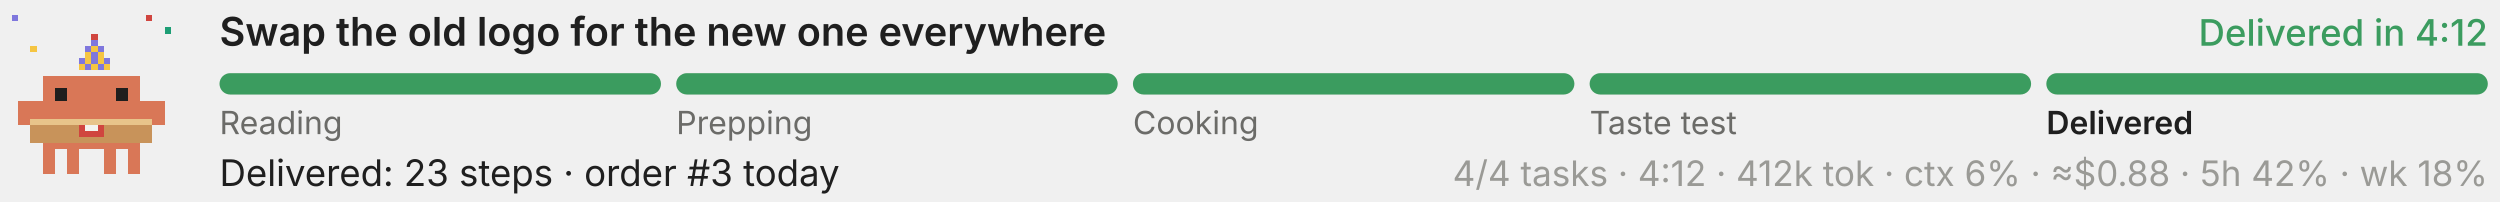
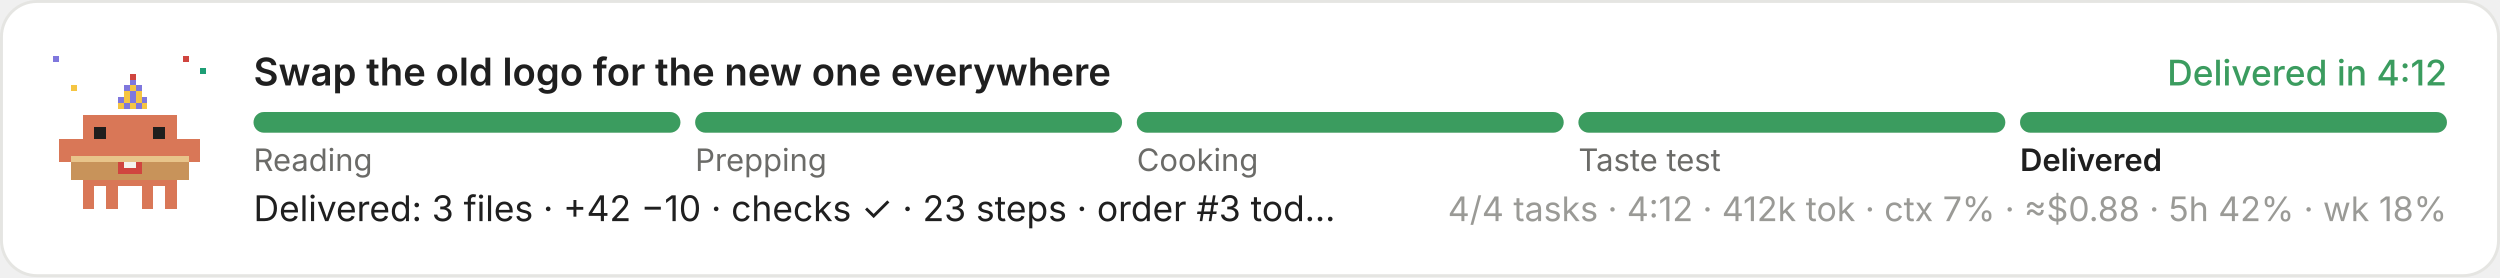
- <svg xmlns="http://www.w3.org/2000/svg" width="820" height="66" viewBox="0 0 820 66">
-   <style>
+ <svg xmlns="http://www.w3.org/2000/svg" width="848" height="94" viewBox="0 0 848 94">
+   <style>.bgc{fill:#ffffff;stroke:#e5e5e2}@media (prefers-color-scheme: dark){.bgc{fill:#1f1f1e;stroke:#30302e}}</style>
+   <rect class="bgc" x="0.5" y="0.5" width="847" height="93" rx="12" />
+   <g transform="translate(14,14)">
+     <style>
.t{fill:#1f1f1f}.s{fill:#6b6b68}.m{fill:#9a9a96}.k{fill:#e7e5e0}
@media (prefers-color-scheme: dark){.t{fill:#ececec}.s{fill:#a8a8a4}.m{fill:#7d7d79}.k{fill:#30302e}}
.now{animation:pulse 1s ease-in-out infinite}@keyframes pulse{50%{opacity:.45}}
@media (prefers-reduced-motion: reduce){.now{animation:none}}
</style>
-   <style>.cf{transform-origin:72px 0;transform:scaleX(1)}@keyframes fill{from{transform:scaleX(1)}to{transform:scaleX(1)}}@media (prefers-reduced-motion: reduce){.cf{animation:none}}</style>
-   <style>
+     <style>.cf{transform-origin:72px 0;transform:scaleX(1)}@keyframes fill{from{transform:scaleX(1)}to{transform:scaleX(1)}}@media (prefers-reduced-motion: reduce){.cf{animation:none}}</style>
+     <style>
.run,.run g{transform-box:fill-box}
.run .la{animation:st .5s steps(1) infinite}.run .lb{animation:st .5s steps(1) infinite -.25s}
.run .bd{animation:bob .5s steps(1) infinite -.125s}
@keyframes st{50%{transform:translateY(-1px)}}@keyframes bob{50%{transform:translateY(1px)}}
@keyframes blink{50%{opacity:.15}}
.a-order.run .it{animation:bob .5s steps(1) infinite}
.a-read.run .la,.a-read.run .lb,.a-read.run .bd{animation:none}
.a-read.run .pg{transform-origin:0 50%;animation:page 1s ease-in-out infinite}
@keyframes page{0%,30%{transform:scaleX(1)}60%,100%{transform:scaleX(-1)}}
.a-search.run .it{animation:scan 1s steps(1) infinite}.a-search.run .gl{animation:blink 1s steps(1) infinite -.5s}
@keyframes scan{25%{transform:translate(-1px,1px)}50%{transform:translate(-2px,2px)}75%{transform:translate(-1px,1px)}}
.a-explore.run .it{transform-origin:0 100%;animation:sweep 1s ease-in-out infinite}
@keyframes sweep{50%{transform:rotate(-14deg)}}
.a-web.run{transform-origin:50% 100%;animation:sway 1s ease-in-out infinite}
.a-web.run .la,.a-web.run .lb,.a-web.run .bd{animation:none}
.a-web.run .wv{animation:wave 1s steps(2) infinite}
@keyframes sway{25%{transform:rotate(-3deg)}75%{transform:rotate(3deg)}}@keyframes wave{50%{transform:translateX(-2px)}}
.a-plan.run .it{animation:scribble .5s steps(1) infinite}
@keyframes scribble{25%{transform:translate(-1px,1px)}50%{transform:translate(1px,0)}75%{transform:translate(0,1px)}}
.a-think.run .la,.a-think.run .lb{animation:none}
.a-think.run .d1{animation:blink 1s steps(1) infinite}.a-think.run .d2{animation:blink 1s steps(1) infinite -.66s}.a-think.run .d3{animation:blink 1s steps(1) infinite -.33s}
.a-cook.run .pan{transform-origin:0 50%;animation:tilt 1s ease-in-out infinite}
.a-cook.run .egg{animation:flip 1s ease-in-out infinite}
@keyframes tilt{20%,40%{transform:rotate(-12deg)}}@keyframes flip{30%{transform:translateY(-5px) scaleY(-1)}60%{transform:translateY(0)}}
.a-build.run .it{transform-origin:50% 100%;animation:hammer .5s ease-in infinite}
@keyframes hammer{50%{transform:rotate(-35deg)}}
.a-paint.run .it,.a-paint.run .tip{transform-origin:50% 100%;animation:brush .5s ease-in-out infinite}
.a-paint.run .tip rect{animation:hue 1s steps(1) infinite}
@keyframes brush{50%{transform:rotate(18deg)}}@keyframes hue{0%{fill:#7F77DD}33%{fill:#D0453F}66%{fill:#1D9E75}}
.a-quill.run .it{transform-origin:0 100%;animation:write .5s ease-in-out infinite}
@keyframes write{50%{transform:rotate(10deg) translateX(1px)}}
.a-tinker.run .it{transform-origin:100% 100%;animation:twist .5s ease-in-out infinite}
.a-tinker.run .gr{transform-origin:50% 50%;animation:spin 1s linear infinite}
@keyframes twist{50%{transform:rotate(-35deg)}}@keyframes spin{to{transform:rotate(90deg)}}
.a-test.run .it{transform-origin:50% 100%;animation:swirl .5s ease-in-out infinite}
.a-test.run .b1{animation:rise 1s linear infinite}.a-test.run .b2{animation:rise 1s linear infinite -.5s}
@keyframes swirl{25%{transform:rotate(-8deg)}75%{transform:rotate(8deg)}}@keyframes rise{0%{transform:translateY(2px);opacity:1}100%{transform:translateY(-3px);opacity:0}}
.a-terminal.run .la,.a-terminal.run .lb,.a-terminal.run .bd{animation:none}
.a-terminal.run .ta{animation:st .25s steps(1) infinite}.a-terminal.run .tb{animation:st .25s steps(1) infinite -.125s}
.a-terminal.run .cur{animation:blink .5s steps(1) infinite}
.a-install.run .la{animation-duration:.25s}.a-install.run .lb{animation-duration:.25s;animation-delay:-.125s}
.a-install.run .bx{animation:bob .25s steps(1) infinite}
.a-git.run .it{animation:bob .5s steps(1) infinite}
.a-juggle.run .la,.a-juggle.run .lb{animation:none}
.a-juggle.run .ta{animation:st .5s steps(1) infinite}.a-juggle.run .tb{animation:st .5s steps(1) infinite -.25s}
.a-juggle.run .j1{animation:hop 1s ease-in-out infinite}.a-juggle.run .j2{animation:hop 1s ease-in-out infinite -.33s}.a-juggle.run .j3{animation:hop 1s ease-in-out infinite -.66s}
@keyframes hop{50%{transform:translateY(-4px)}}
.a-wait.run .la,.a-wait.run .lb{animation:none}
.a-wait.run .sg{transform-origin:50% 100%;animation:sway 1s ease-in-out infinite}
.a-deliver.run .la{animation-duration:.25s}.a-deliver.run .lb{animation-duration:.25s;animation-delay:-.125s}
.a-deliver.run .c1,.a-deliver.run .c2,.a-deliver.run .c3,.a-deliver.run .c4{animation:fall 1s linear infinite}
.a-deliver.run .c2{animation-delay:-.25s}.a-deliver.run .c3{animation-delay:-.5s}.a-deliver.run .c4{animation-delay:-.75s}
@keyframes fall{0%{transform:translateY(0);opacity:1}100%{transform:translateY(8px);opacity:0}}
.a-oops.run .la,.a-oops.run .lb,.a-oops.run .bd{animation:none}
.a-oops.run .dr{animation:fall 1s linear infinite}
@media (prefers-reduced-motion: reduce){.run,.run g,.run rect{animation:none!important}}
</style>
-   <style>
- .hop{animation:hop2 1200ms ease-out 1 both}
- @keyframes hop2{0%{transform:translateY(0)}20%{transform:translateY(-8px)}40%{transform:translateY(0)}55%{transform:translateY(-3px)}70%,100%{transform:translateY(0)}}
- .sp{transform-box:fill-box;transform-origin:50% 50%;opacity:0;animation:spark 1200ms ease-out 1 both}
- @keyframes spark{0%{opacity:0;transform:scale(.3)}25%{opacity:1;transform:scale(1.15)}100%{opacity:0;transform:translateY(-6px) scale(.6)}}
- @media (prefers-reduced-motion: reduce){.hop,.sp{animation:none}}
- </style>
-   <g class="hop" style="animation-delay:-0ms">
    <g transform="translate(0,5) scale(2)" shape-rendering="crispEdges">
      <g class="a-deliver run">
        <g class="bd">
          <rect x="7" y="10" width="16" height="12" fill="#D97757" />
          <rect x="3" y="14" width="4" height="4" fill="#D97757" />
          <rect x="23" y="14" width="4" height="4" fill="#D97757" />
          <rect x="9" y="12" width="2" height="2" fill="#1F1E1D" />
          <rect x="19" y="12" width="2" height="2" fill="#1F1E1D" />
          <rect x="15" y="3" width="1" height="1" fill="#D0453F" />
          <rect x="15" y="4" width="1" height="1" fill="#7F77DD" />
          <rect x="14" y="5" width="1" height="1" fill="#7F77DD" />
          <rect x="15" y="5" width="1" height="1" fill="#F5C542" />
          <rect x="16" y="5" width="1" height="1" fill="#7F77DD" />
          <rect x="14" y="6" width="1" height="1" fill="#F5C542" />
          <rect x="15" y="6" width="1" height="1" fill="#7F77DD" />
          <rect x="16" y="6" width="1" height="1" fill="#F5C542" />
          <rect x="13" y="7" width="1" height="1" fill="#7F77DD" />
          <rect x="14" y="7" width="1" height="1" fill="#F5C542" />
          <rect x="15" y="7" width="1" height="1" fill="#7F77DD" />
          <rect x="16" y="7" width="1" height="1" fill="#F5C542" />
          <rect x="17" y="7" width="1" height="1" fill="#7F77DD" />
          <rect x="13" y="8" width="1" height="1" fill="#F5C542" />
          <rect x="14" y="8" width="1" height="1" fill="#7F77DD" />
          <rect x="15" y="8" width="1" height="1" fill="#F5C542" />
          <rect x="16" y="8" width="1" height="1" fill="#7F77DD" />
          <rect x="17" y="8" width="1" height="1" fill="#F5C542" />
          <rect x="5" y="17" width="20" height="4" fill="#C8935A" />
          <rect x="5" y="17" width="20" height="1" fill="#E8C48A" />
          <rect x="13" y="18" width="4" height="2" fill="#D0453F" />
          <rect x="14" y="18" width="2" height="1" fill="#F4F3EE" />
          <g class="c1">
            <rect x="2" y="0" width="1" height="1" fill="#7F77DD" />
          </g>
          <g class="c2">
            <rect x="27" y="2" width="1" height="1" fill="#1D9E75" />
          </g>
          <g class="c3">
            <rect x="5" y="5" width="1" height="1" fill="#F5C542" />
          </g>
          <g class="c4">
            <rect x="24" y="0" width="1" height="1" fill="#D0453F" />
          </g>
        </g>
        <g class="la">
          <rect x="7" y="22" width="2" height="4" fill="#D97757" />
          <rect x="17" y="22" width="2" height="4" fill="#D97757" />
        </g>
        <g class="lb">
          <rect x="11" y="22" width="2" height="4" fill="#D97757" />
          <rect x="21" y="22" width="2" height="4" fill="#D97757" />
        </g>
      </g>
    </g>
+     <text class="t" x="72" y="15" font-family="-apple-system,BlinkMacSystemFont,'SF Pro Text','Segoe UI',sans-serif" font-size="13" font-weight="600">Swap the old logo for the new one everywhere</text>
+     <text x="816" y="15" text-anchor="end" font-family="-apple-system,BlinkMacSystemFont,'SF Pro Text','Segoe UI',sans-serif" font-size="12" fill="#3B9C5F" font-weight="500">Delivered in 4:12</text>
+     <clipPath id="fc">
+       <rect class="cf" x="72" y="20" width="744" height="15" />
+     </clipPath>
+     <rect class="k" x="72" y="24" width="144.8" height="7" rx="3.5" />
+     <rect class="k" x="221.8" y="24" width="144.8" height="7" rx="3.5" />
+     <rect class="k" x="371.6" y="24" width="144.8" height="7" rx="3.5" />
+     <rect class="k" x="521.4" y="24" width="144.8" height="7" rx="3.5" />
+     <rect class="k" x="671.2" y="24" width="144.8" height="7" rx="3.5" />
+     <g clip-path="url(#fc)">
+       <rect class="" x="72" y="24" width="144.8" height="7" rx="3.5" fill="#3B9C5F" />
+       <rect class="" x="221.8" y="24" width="144.8" height="7" rx="3.5" fill="#3B9C5F" />
+       <rect class="" x="371.6" y="24" width="144.8" height="7" rx="3.5" fill="#3B9C5F" />
+       <rect class="" x="521.4" y="24" width="144.8" height="7" rx="3.5" fill="#3B9C5F" />
+       <rect class="" x="671.2" y="24" width="144.8" height="7" rx="3.5" fill="#3B9C5F" />
+     </g>
+     <text class="s" x="72" y="44" font-family="-apple-system,BlinkMacSystemFont,'SF Pro Text','Segoe UI',sans-serif" font-size="10.5">Reading</text>
+     <text class="s" x="221.8" y="44" font-family="-apple-system,BlinkMacSystemFont,'SF Pro Text','Segoe UI',sans-serif" font-size="10.5">Prepping</text>
+     <text class="s" x="371.6" y="44" font-family="-apple-system,BlinkMacSystemFont,'SF Pro Text','Segoe UI',sans-serif" font-size="10.5">Cooking</text>
+     <text class="s" x="521.4" y="44" font-family="-apple-system,BlinkMacSystemFont,'SF Pro Text','Segoe UI',sans-serif" font-size="10.5">Taste test</text>
+     <text class="t" x="671.2" y="44" font-family="-apple-system,BlinkMacSystemFont,'SF Pro Text','Segoe UI',sans-serif" font-size="10.5" font-weight="600">Delivered</text>
+     <text class="t" x="72" y="61" font-family="-apple-system,BlinkMacSystemFont,'SF Pro Text','Segoe UI',sans-serif" font-size="12">Delivered: 3 files · +42 −10 · checks ✓ · 23 steps · order #3 tod…</text>
+     <text class="m" x="816" y="61" text-anchor="end" font-family="-apple-system,BlinkMacSystemFont,'SF Pro Text','Segoe UI',sans-serif" font-size="11.5" font-variant-numeric="tabular-nums">4/4 tasks · 4:12 · 412k tok · ctx 7% · ≈$0.88 · 5h 42% · wk 18%</text>
  </g>
-   <g class="sp" style="animation-delay:-0ms">
-     <rect x="6" y="10" width="2" height="6" fill="#F2C94C" />
-     <rect x="4" y="12" width="6" height="2" fill="#F2C94C" />
-   </g>
-   <g class="sp" style="animation-delay:-0ms">
-     <rect x="58" y="6" width="2" height="6" fill="#F2C94C" />
-     <rect x="56" y="8" width="6" height="2" fill="#F2C94C" />
-   </g>
-   <g class="sp" style="animation-delay:-0ms">
-     <rect x="4" y="40" width="2" height="6" fill="#F2C94C" />
-     <rect x="2" y="42" width="6" height="2" fill="#F2C94C" />
-   </g>
-   <g class="sp" style="animation-delay:-0ms">
-     <rect x="64" y="34" width="2" height="6" fill="#F2C94C" />
-     <rect x="62" y="36" width="6" height="2" fill="#F2C94C" />
-   </g>
-   <text class="t" x="72" y="15" font-family="-apple-system,BlinkMacSystemFont,'SF Pro Text','Segoe UI',sans-serif" font-size="13" font-weight="600">Swap the old logo for the new one everywhere</text>
-   <text x="816" y="15" text-anchor="end" font-family="-apple-system,BlinkMacSystemFont,'SF Pro Text','Segoe UI',sans-serif" font-size="12" fill="#3B9C5F" font-weight="500">Delivered in 4:12</text>
-   <clipPath id="fc">
-     <rect class="cf" x="72" y="20" width="744" height="15" />
-   </clipPath>
-   <rect class="k" x="72" y="24" width="144.8" height="7" rx="3.5" />
-   <rect class="k" x="221.8" y="24" width="144.8" height="7" rx="3.5" />
-   <rect class="k" x="371.6" y="24" width="144.8" height="7" rx="3.5" />
-   <rect class="k" x="521.4" y="24" width="144.8" height="7" rx="3.5" />
-   <rect class="k" x="671.2" y="24" width="144.8" height="7" rx="3.5" />
-   <g clip-path="url(#fc)">
-     <rect class="" x="72" y="24" width="144.8" height="7" rx="3.5" fill="#3B9C5F" />
-     <rect class="" x="221.8" y="24" width="144.8" height="7" rx="3.5" fill="#3B9C5F" />
-     <rect class="" x="371.6" y="24" width="144.8" height="7" rx="3.5" fill="#3B9C5F" />
-     <rect class="" x="521.4" y="24" width="144.8" height="7" rx="3.5" fill="#3B9C5F" />
-     <rect class="" x="671.2" y="24" width="144.8" height="7" rx="3.5" fill="#3B9C5F" />
-   </g>
-   <text class="s" x="72" y="44" font-family="-apple-system,BlinkMacSystemFont,'SF Pro Text','Segoe UI',sans-serif" font-size="10.5">Reading</text>
-   <text class="s" x="221.8" y="44" font-family="-apple-system,BlinkMacSystemFont,'SF Pro Text','Segoe UI',sans-serif" font-size="10.5">Prepping</text>
-   <text class="s" x="371.6" y="44" font-family="-apple-system,BlinkMacSystemFont,'SF Pro Text','Segoe UI',sans-serif" font-size="10.5">Cooking</text>
-   <text class="s" x="521.4" y="44" font-family="-apple-system,BlinkMacSystemFont,'SF Pro Text','Segoe UI',sans-serif" font-size="10.5">Taste test</text>
-   <text class="t" x="671.2" y="44" font-family="-apple-system,BlinkMacSystemFont,'SF Pro Text','Segoe UI',sans-serif" font-size="10.5" font-weight="600">Delivered</text>
-   <text class="t" x="72" y="61" font-family="-apple-system,BlinkMacSystemFont,'SF Pro Text','Segoe UI',sans-serif" font-size="12">Delivered: 23 steps · order #3 today</text>
-   <text class="m" x="816" y="61" text-anchor="end" font-family="-apple-system,BlinkMacSystemFont,'SF Pro Text','Segoe UI',sans-serif" font-size="11.5" font-variant-numeric="tabular-nums">4/4 tasks · 4:12 · 412k tok · ctx 6% · ≈$0.88 · 5h 42% · wk 18%</text>
</svg>
